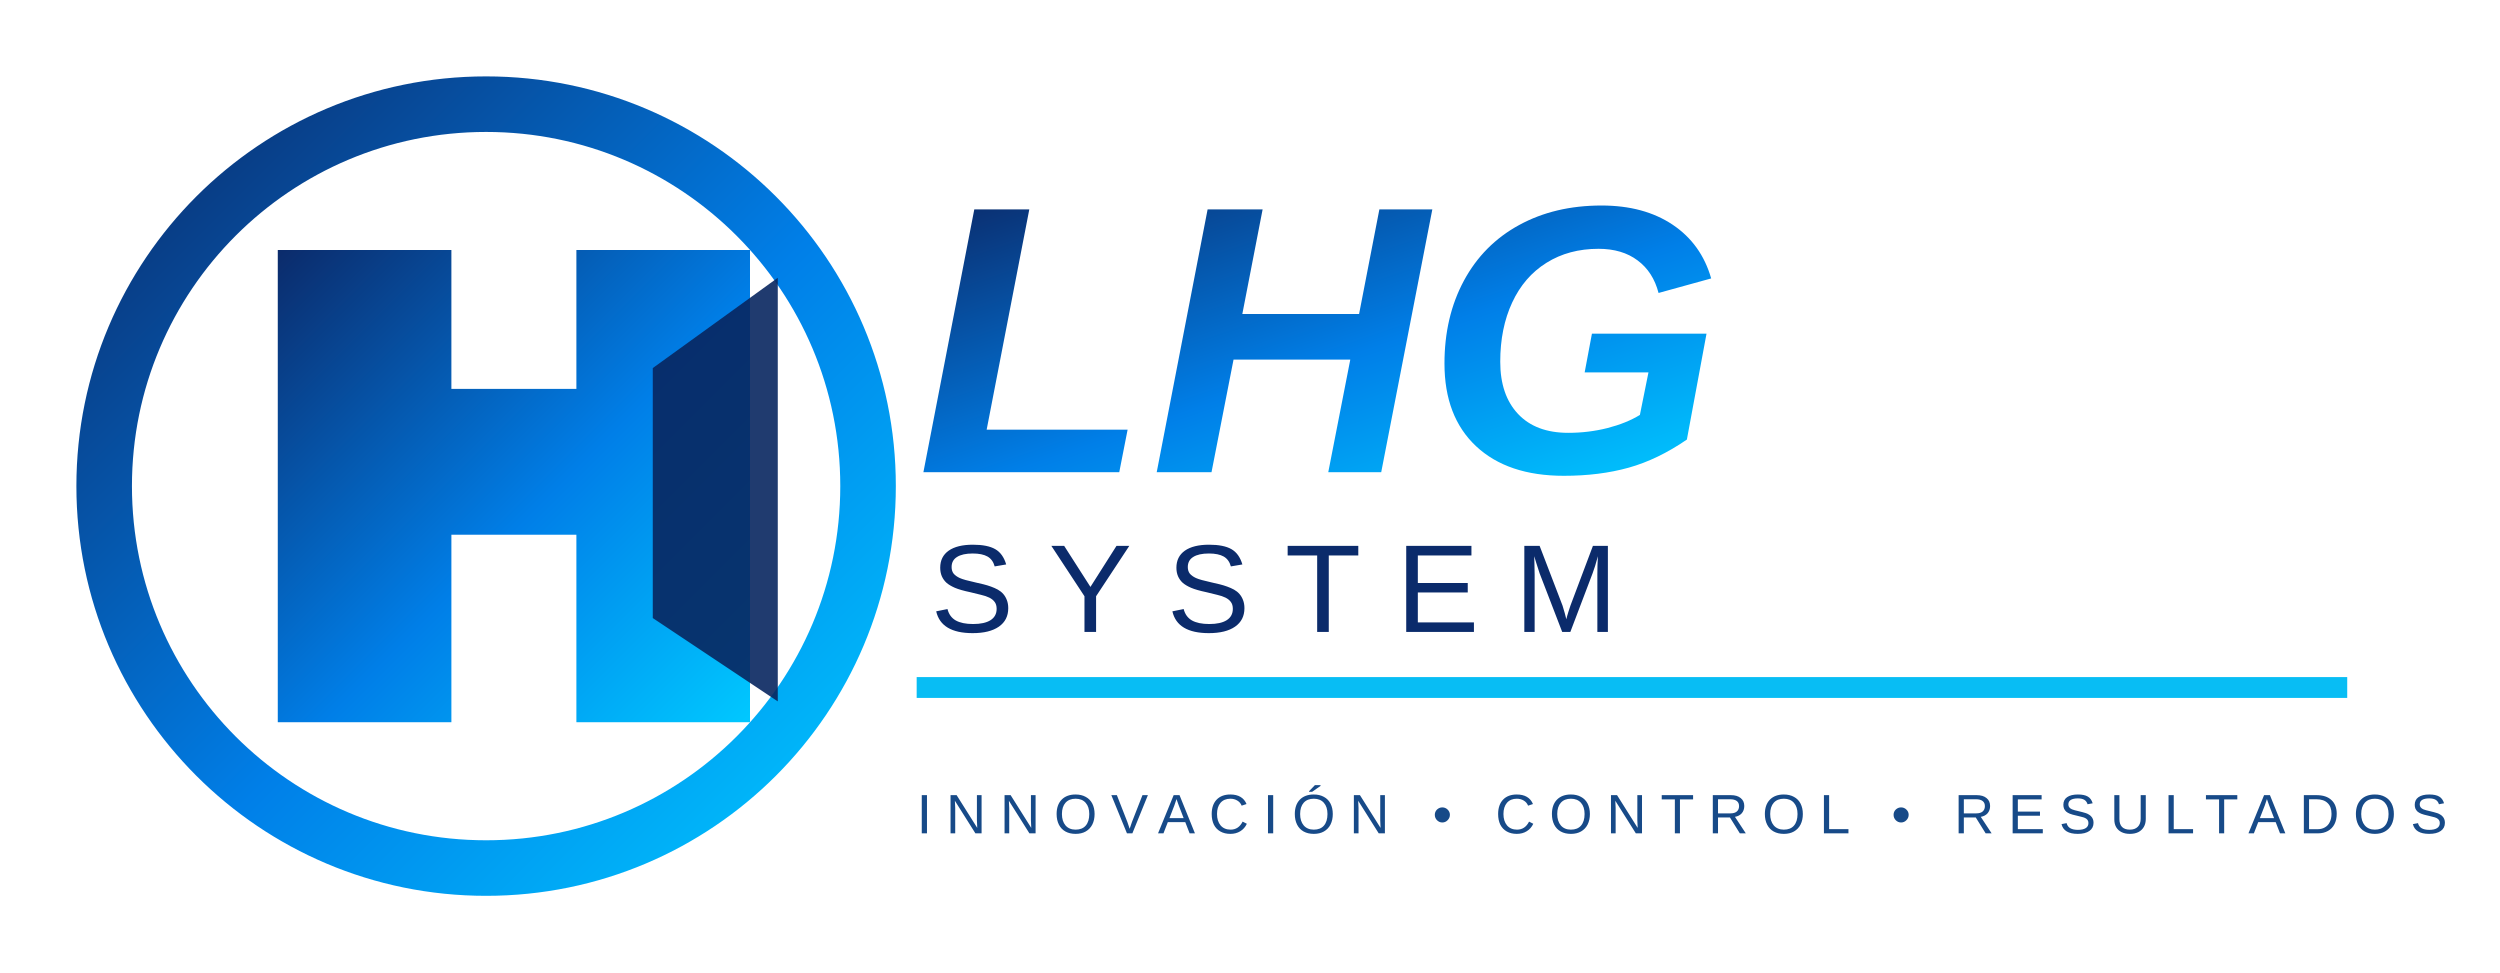
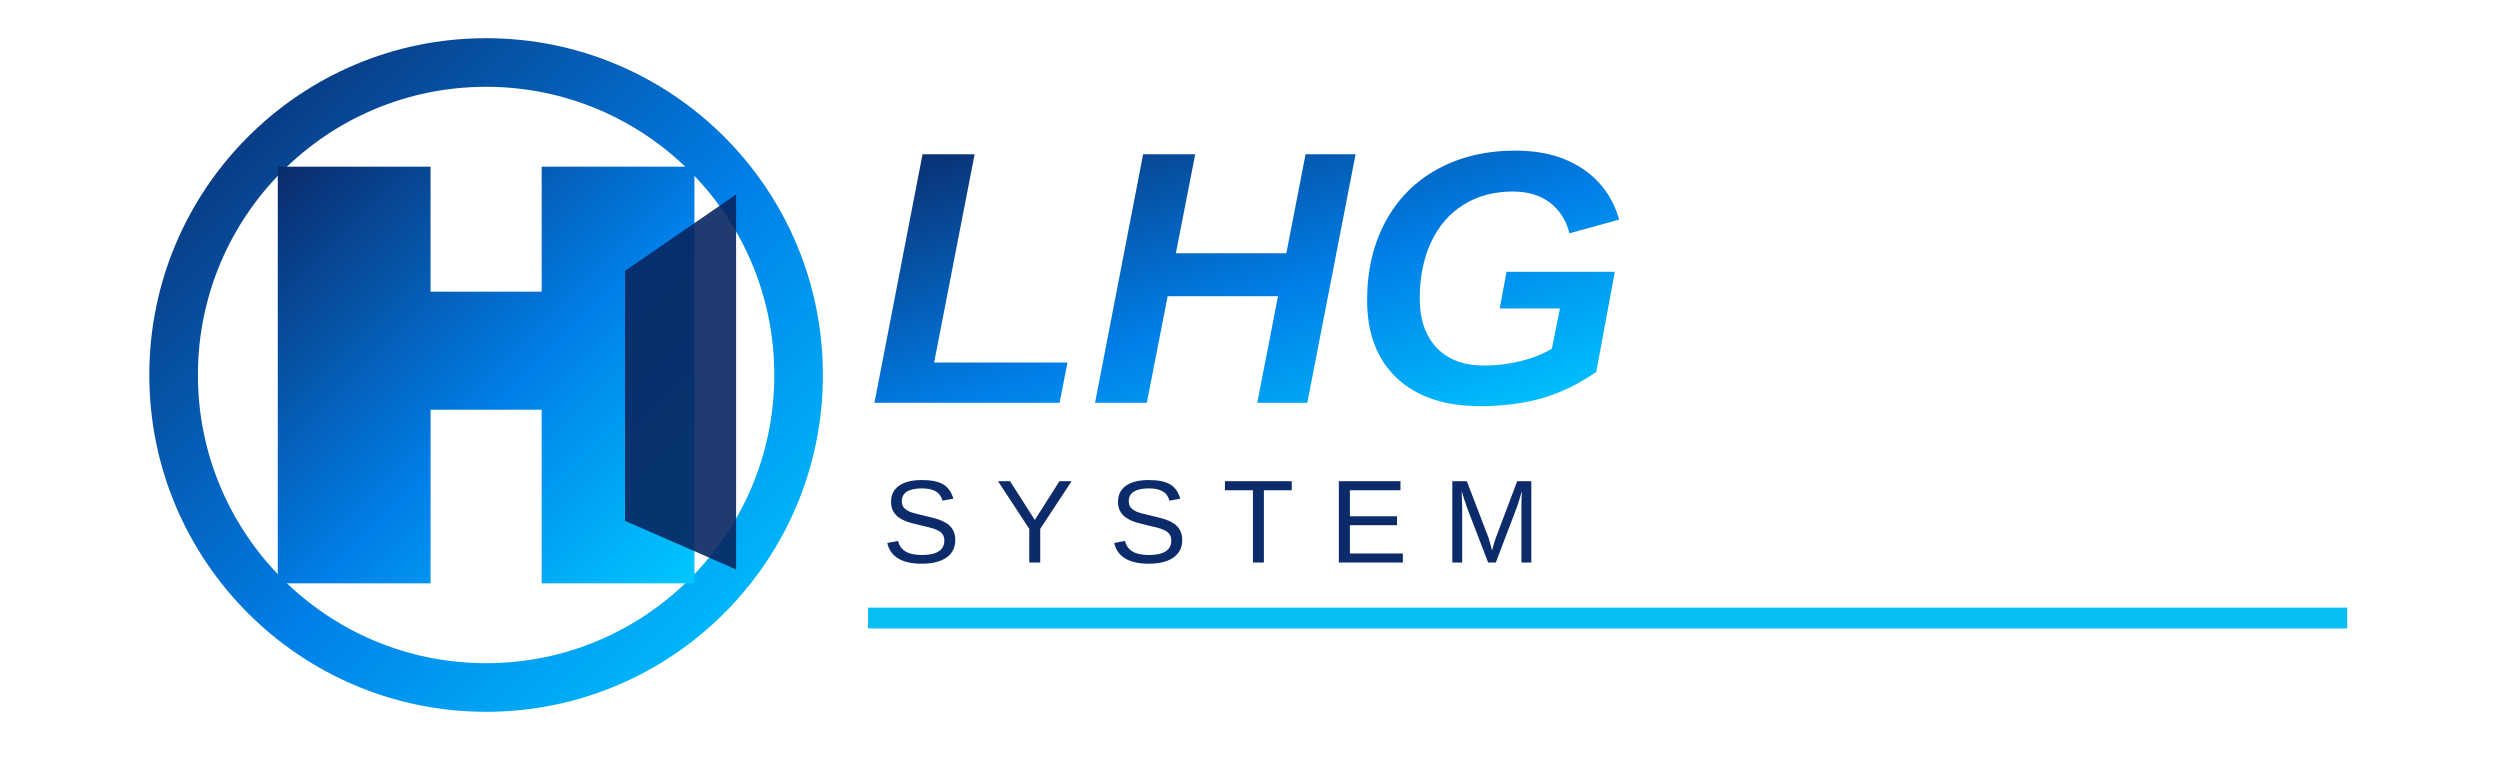
- <svg xmlns="http://www.w3.org/2000/svg" viewBox="0 0 360 140">
+ <svg xmlns="http://www.w3.org/2000/svg" viewBox="0 0 360 110">
  <defs>
    <linearGradient id="g" x1="0" y1="0" x2="1" y2="1">
      <stop stop-color="#0b2b6b" />
      <stop offset=".55" stop-color="#007fe8" />
      <stop offset="1" stop-color="#00c8ff" />
    </linearGradient>
  </defs>
-   <rect width="360" height="140" fill="none" />
-   <g transform="translate(8 8)">
-     <circle cx="62" cy="62" r="55" fill="none" stroke="url(#g)" stroke-width="8" />
-     <path d="M32 28v68h25V69h18v27h25V28H75v20H57V28z" fill="url(#g)" />
-     <path d="M86 45l18-13v61L86 81z" fill="#08265f" opacity=".9" />
+   <rect width="360" height="110" fill="none" />
+   <g transform="translate(8 4)">
+     <circle cx="62" cy="50" r="45" fill="none" stroke="url(#g)" stroke-width="7" />
+     <path d="M32 20v60h22V55h16v25h22V20H70v18H54V20z" fill="url(#g)" />
+     <path d="M82 35l16-11v54L82 71z" fill="#08265f" opacity=".9" />
  </g>
-   <text x="132" y="68" font-family="Arial,sans-serif" font-size="55" font-weight="800" font-style="italic" fill="url(#g)">LHG</text>
-   <text x="134" y="91" font-family="Arial,sans-serif" font-size="18" letter-spacing="5" fill="#0b2b6b">SYSTEM</text>
-   <line x1="132" y1="99" x2="338" y2="99" stroke="#08bdf4" stroke-width="3" />
-   <text x="132" y="120" font-family="Arial,sans-serif" font-size="8" letter-spacing="2" fill="#174a88">INNOVACIÓN • CONTROL • RESULTADOS</text>
+   <text x="125" y="58" font-family="Arial,sans-serif" font-size="52" font-weight="800" font-style="italic" fill="url(#g)">LHG</text>
+   <text x="127" y="81" font-family="Arial,sans-serif" font-size="17" letter-spacing="5" fill="#0b2b6b">SYSTEM</text>
+   <line x1="125" y1="89" x2="338" y2="89" stroke="#08bdf4" stroke-width="3" />
</svg>
